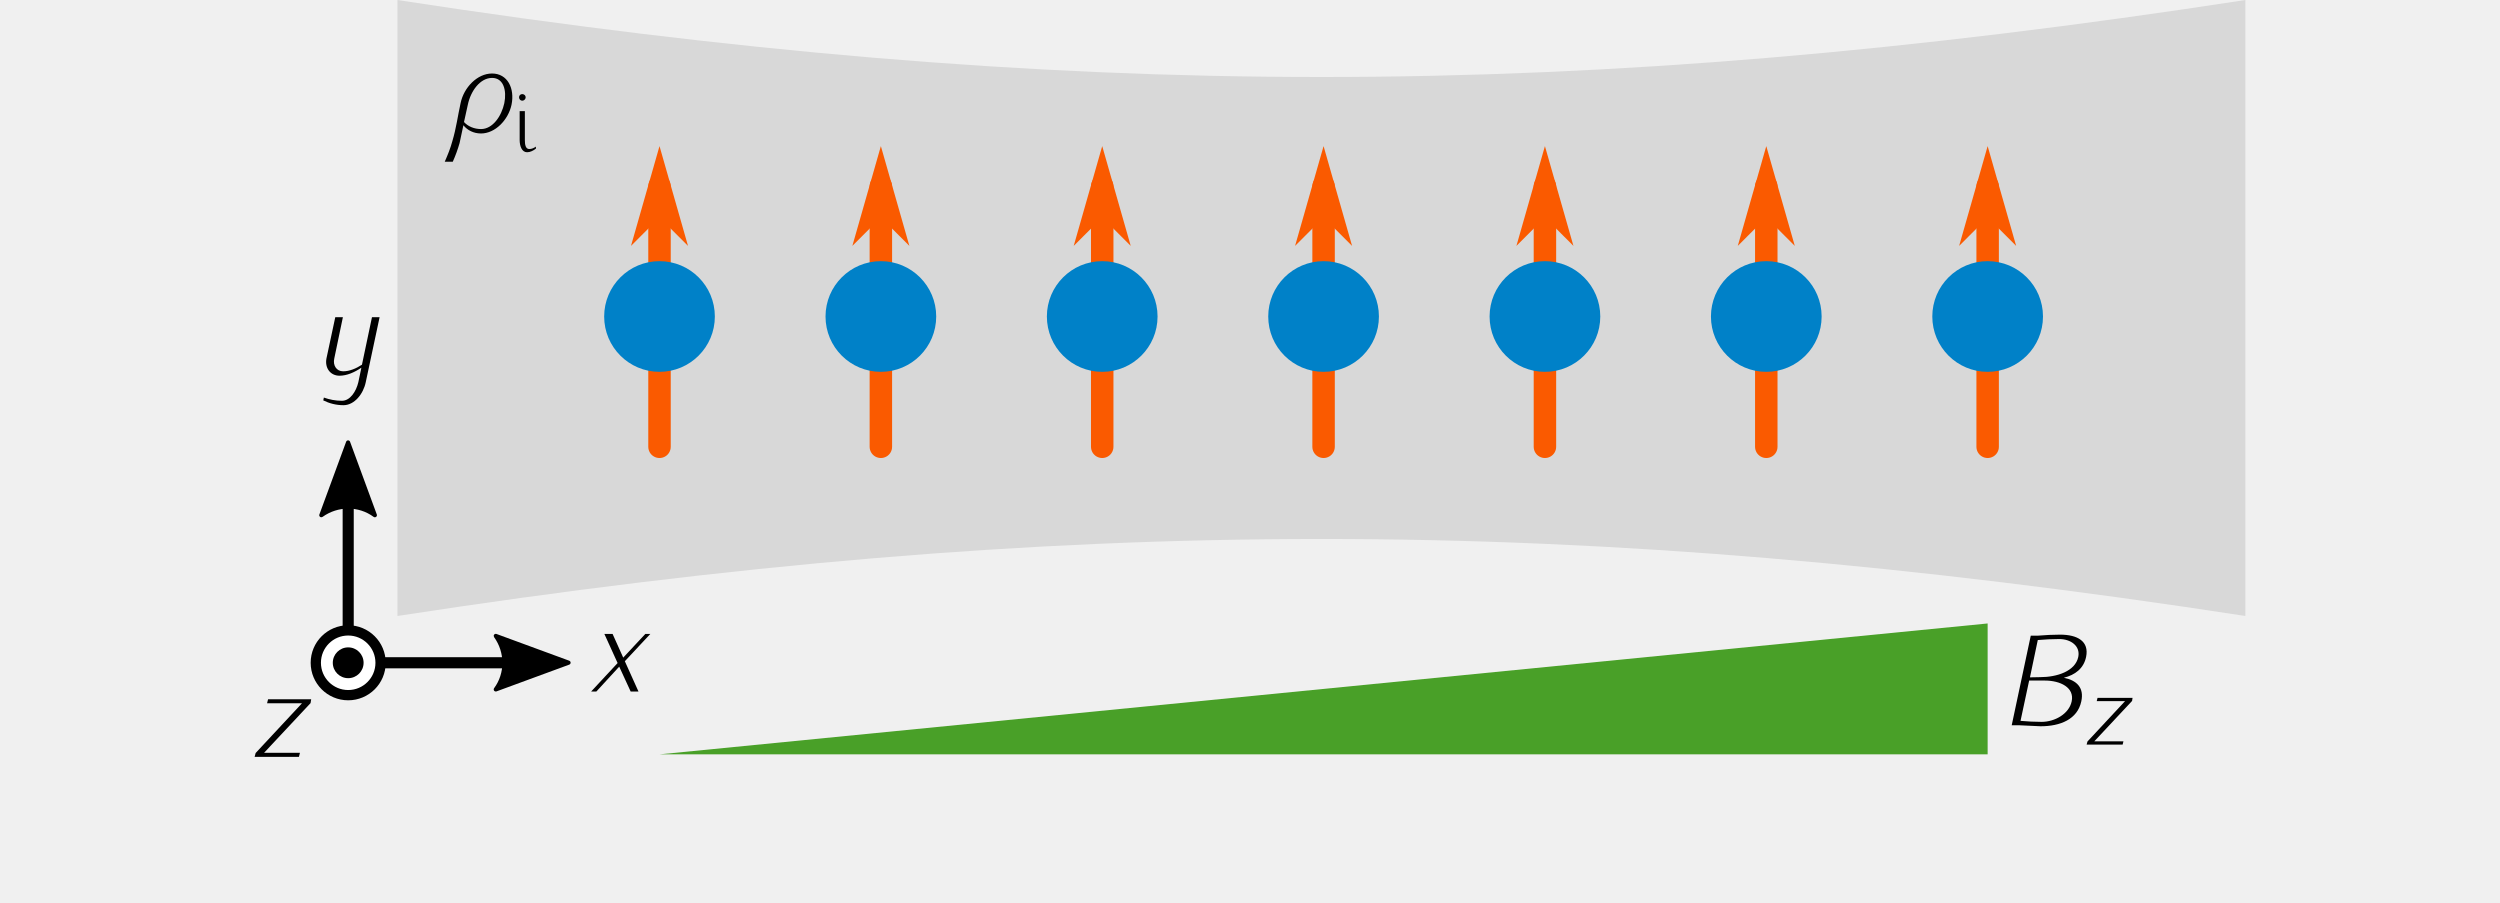
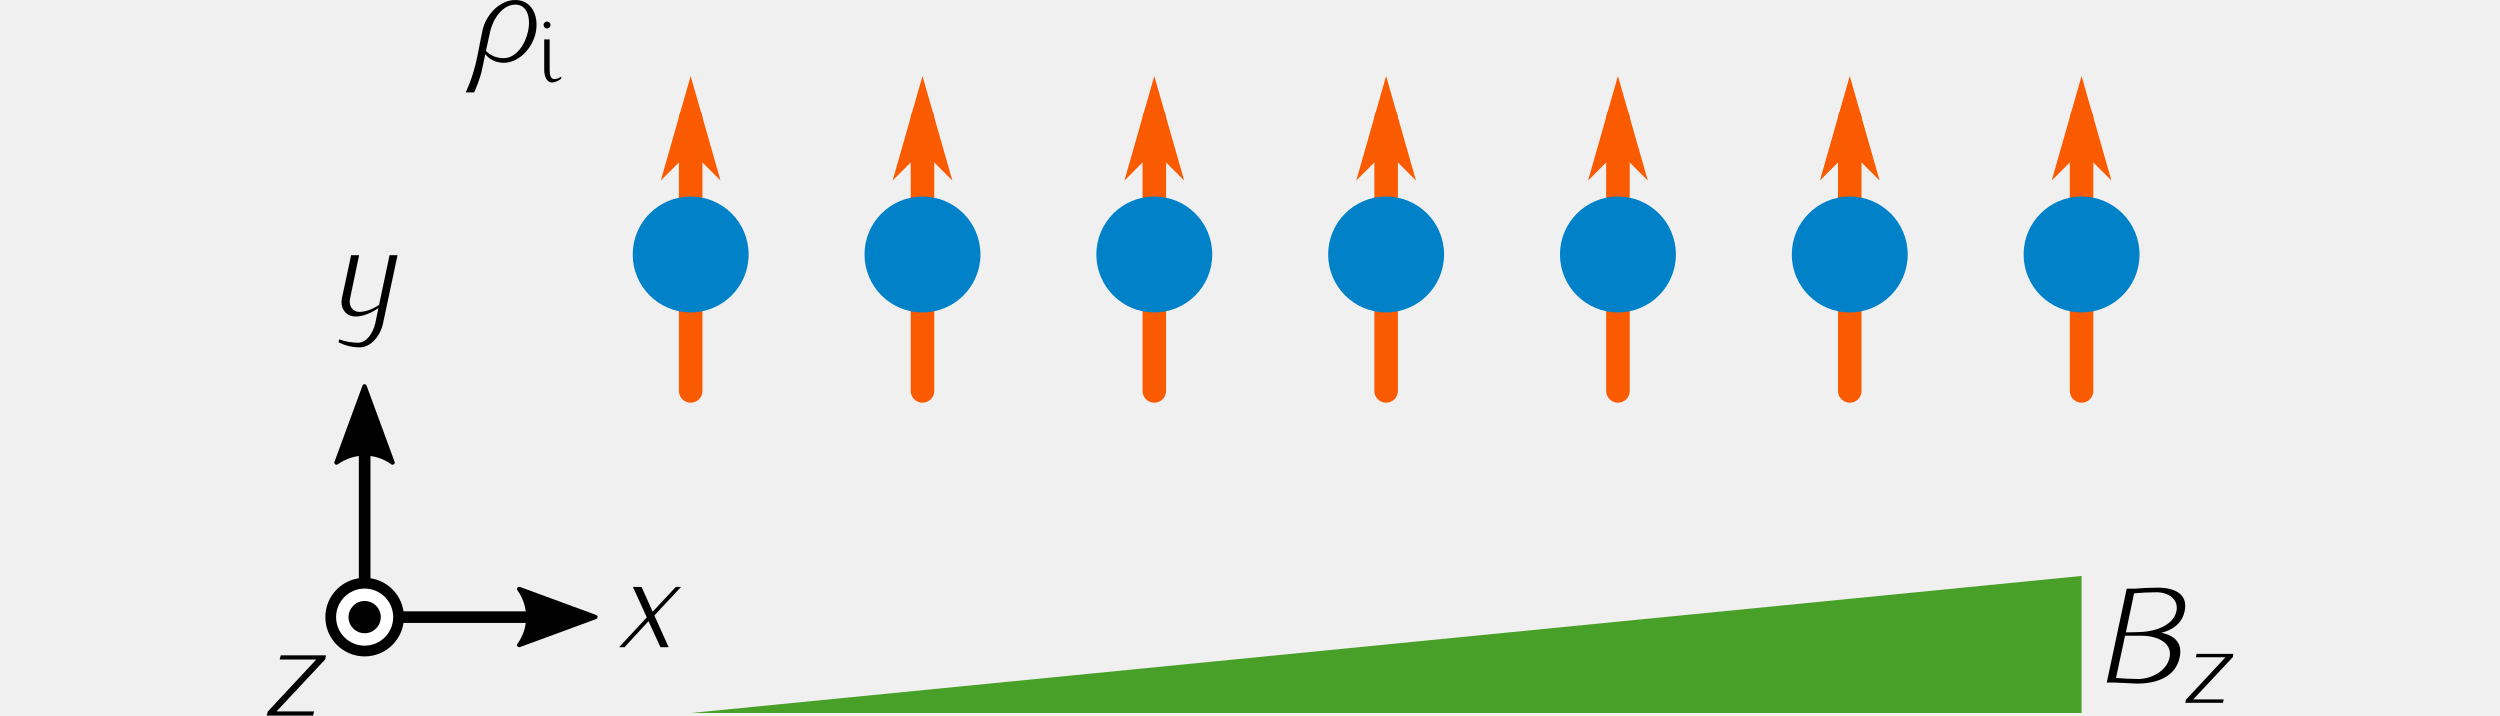
- <svg xmlns="http://www.w3.org/2000/svg" xmlns:xlink="http://www.w3.org/1999/xlink" width="68.726mm" height="24.806mm" viewBox="0 0 243.518 87.894" id="svg2" version="1.1">
+ <svg xmlns="http://www.w3.org/2000/svg" xmlns:xlink="http://www.w3.org/1999/xlink" width="65.625mm" height="18.785mm" viewBox="0 0 232.53 66.56" id="svg2" version="1.1">
  <defs id="defs4">
    <marker orient="auto" refY="0" refX="0" id="marker10946" style="overflow:visible">
      <path id="path10948" d="M 0,0 5,-5 -12.5,0 5,5 0,0 Z" style="fill:#fa5a00;fill-opacity:1;fill-rule:evenodd;stroke:#fa5a00;stroke-width:1pt;stroke-opacity:1" transform="matrix(-0.2,0,0,-0.2,-1.2,0)" />
    </marker>
    <marker style="overflow:visible" id="marker10736" refX="0" refY="0" orient="auto">
      <path transform="matrix(-0.2,0,0,-0.2,-1.2,0)" style="fill:#fa5a00;fill-opacity:1;fill-rule:evenodd;stroke:#fa5a00;stroke-width:1pt;stroke-opacity:1" d="M 0,0 5,-5 -12.5,0 5,5 0,0 Z" id="path10738" />
    </marker>
    <marker orient="auto" refY="0" refX="0" id="marker10448" style="overflow:visible">
      <path id="path10450" d="M 0,0 5,-5 -12.5,0 5,5 0,0 Z" style="fill:#fa5a00;fill-opacity:1;fill-rule:evenodd;stroke:#fa5a00;stroke-width:1pt;stroke-opacity:1" transform="matrix(-0.2,0,0,-0.2,-1.2,0)" />
    </marker>
    <marker style="overflow:visible" id="marker10202" refX="0" refY="0" orient="auto">
      <path transform="matrix(-0.2,0,0,-0.2,-1.2,0)" style="fill:#fa5a00;fill-opacity:1;fill-rule:evenodd;stroke:#fa5a00;stroke-width:1pt;stroke-opacity:1" d="M 0,0 5,-5 -12.5,0 5,5 0,0 Z" id="path10204" />
    </marker>
    <marker orient="auto" refY="0" refX="0" id="marker9968" style="overflow:visible">
      <path id="path9970" d="M 0,0 5,-5 -12.5,0 5,5 0,0 Z" style="fill:#fa5a00;fill-opacity:1;fill-rule:evenodd;stroke:#fa5a00;stroke-width:1pt;stroke-opacity:1" transform="matrix(-0.2,0,0,-0.2,-1.2,0)" />
    </marker>
    <marker style="overflow:visible" id="marker9776" refX="0" refY="0" orient="auto">
      <path transform="matrix(-0.2,0,0,-0.2,-1.2,0)" style="fill:#fa5a00;fill-opacity:1;fill-rule:evenodd;stroke:#fa5a00;stroke-width:1pt;stroke-opacity:1" d="M 0,0 5,-5 -12.5,0 5,5 0,0 Z" id="path9778" />
    </marker>
    <marker orient="auto" refY="0" refX="0" id="marker8134" style="overflow:visible">
      <path id="path8136" d="M 0,0 5,-5 -12.5,0 5,5 0,0 Z" style="fill:#fa5a00;fill-opacity:1;fill-rule:evenodd;stroke:#fa5a00;stroke-width:1pt;stroke-opacity:1" transform="matrix(-0.2,0,0,-0.2,-1.2,0)" />
    </marker>
    <marker style="overflow:visible" id="marker7216" refX="0" refY="0" orient="auto">
      <path transform="scale(-0.6,-0.6)" d="M 8.719,4.034 -2.207,0.016 8.719,-4.002 c -1.745,2.372 -1.735,5.617 -6e-7,8.035 z" style="fill:#000000;fill-opacity:1;fill-rule:evenodd;stroke:#000000;stroke-width:0.625;stroke-linejoin:round;stroke-opacity:1" id="path7218" />
    </marker>
    <marker orient="auto" refY="0" refX="0" id="marker14678" style="overflow:visible">
      <path id="path14680" style="fill:#fa5a00;fill-opacity:1;fill-rule:evenodd;stroke:#fa5a00;stroke-width:0.625;stroke-linejoin:round;stroke-opacity:1" d="M 8.719,4.034 -2.207,0.016 8.719,-4.002 c -1.745,2.372 -1.735,5.617 -6e-7,8.035 z" transform="scale(-0.6,-0.6)" />
    </marker>
    <marker orient="auto" refY="0" refX="0" id="marker13339" style="overflow:visible">
      <path id="path13341" style="fill:#000000;fill-opacity:1;fill-rule:evenodd;stroke:#000000;stroke-width:0.625;stroke-linejoin:round;stroke-opacity:1" d="M 8.719,4.034 -2.207,0.016 8.719,-4.002 c -1.745,2.372 -1.735,5.617 -6e-7,8.035 z" transform="scale(-0.6,-0.6)" />
    </marker>
    <marker orient="auto" refY="0" refX="0" id="Arrow1Mstart" style="overflow:visible">
      <path id="path4160" d="M 0,0 5,-5 -12.5,0 5,5 0,0 Z" style="fill:#49a028;fill-opacity:1;fill-rule:evenodd;stroke:#49a028;stroke-width:1pt;stroke-opacity:1" transform="matrix(0.4,0,0,0.4,4,0)" />
    </marker>
    <marker orient="auto" refY="0" refX="0" id="Arrow1Lend" style="overflow:visible">
      <path id="path4157" d="M 0,0 5,-5 -12.5,0 5,5 0,0 Z" style="fill:#000000;fill-opacity:1;fill-rule:evenodd;stroke:#000000;stroke-width:1pt;stroke-opacity:1" transform="matrix(-0.8,0,0,-0.8,-10,0)" />
    </marker>
    <marker style="overflow:visible" id="marker8777" refX="0" refY="0" orient="auto">
      <path transform="matrix(-0.2,0,0,-0.2,-1.2,0)" style="fill:#49a028;fill-opacity:1;fill-rule:evenodd;stroke:#49a028;stroke-width:1pt;stroke-opacity:1" d="M 0,0 5,-5 -12.5,0 5,5 0,0 Z" id="path8779" />
    </marker>
    <marker style="overflow:visible" id="marker6173" refX="0" refY="0" orient="auto">
      <path transform="scale(-0.6,-0.6)" d="M 8.719,4.034 -2.207,0.016 8.719,-4.002 c -1.745,2.372 -1.735,5.617 -6e-7,8.035 z" style="fill:#000000;fill-opacity:1;fill-rule:evenodd;stroke:#000000;stroke-width:0.625;stroke-linejoin:round;stroke-opacity:1" id="path6175" />
    </marker>
    <marker orient="auto" refY="0" refX="0" id="marker6109" style="overflow:visible">
      <path id="path6111" style="fill:#000000;fill-opacity:1;fill-rule:evenodd;stroke:#000000;stroke-width:0.625;stroke-linejoin:round;stroke-opacity:1" d="M 8.719,4.034 -2.207,0.016 8.719,-4.002 c -1.745,2.372 -1.735,5.617 -6e-7,8.035 z" transform="scale(-0.6,-0.6)" />
    </marker>
    <marker style="overflow:visible" id="marker6079" refX="0" refY="0" orient="auto">
      <path transform="matrix(-1.1,0,0,-1.1,-1.1,0)" d="M 8.719,4.034 -2.207,0.016 8.719,-4.002 c -1.745,2.372 -1.735,5.617 -6e-7,8.035 z" style="fill:#000000;fill-opacity:1;fill-rule:evenodd;stroke:#000000;stroke-width:0.625;stroke-linejoin:round;stroke-opacity:1" id="path6081" />
    </marker>
    <marker style="overflow:visible" id="marker6027" refX="0" refY="0" orient="auto">
      <path transform="matrix(-1.1,0,0,-1.1,-1.1,0)" d="M 8.719,4.034 -2.207,0.016 8.719,-4.002 c -1.745,2.372 -1.735,5.617 -6e-7,8.035 z" style="fill:#000000;fill-opacity:1;fill-rule:evenodd;stroke:#000000;stroke-width:0.625;stroke-linejoin:round;stroke-opacity:1" id="path6029" />
    </marker>
    <marker orient="auto" refY="0" refX="0" id="marker5863" style="overflow:visible">
      <path id="path5865" d="M 0,0 5,-5 -12.5,0 5,5 0,0 Z" style="fill:#000000;fill-opacity:1;fill-rule:evenodd;stroke:#000000;stroke-width:1pt;stroke-opacity:1" transform="matrix(-0.2,0,0,-0.2,-1.2,0)" />
    </marker>
    <marker orient="auto" refY="0" refX="0" id="Arrow2Mend" style="overflow:visible">
      <path id="path4181" style="fill:#c84800;fill-opacity:1;fill-rule:evenodd;stroke:#c84800;stroke-width:0.625;stroke-linejoin:round;stroke-opacity:1" d="M 8.719,4.034 -2.207,0.016 8.719,-4.002 c -1.745,2.372 -1.735,5.617 -6e-7,8.035 z" transform="scale(-0.6,-0.6)" />
    </marker>
    <marker orient="auto" refY="0" refX="0" id="Arrow2Lend" style="overflow:visible">
      <path id="path4175" style="fill:#ffcdb1;fill-opacity:1;fill-rule:evenodd;stroke:#ffcdb1;stroke-width:0.625;stroke-linejoin:round;stroke-opacity:1" d="M 8.719,4.034 -2.207,0.016 8.719,-4.002 c -1.745,2.372 -1.735,5.617 -6e-7,8.035 z" transform="matrix(-1.1,0,0,-1.1,-1.1,0)" />
    </marker>
    <g id="g13695">
      <symbol id="glyph0-0" overflow="visible" style="overflow:visible">
        <path id="path13698" d="" style="stroke:none" />
      </symbol>
      <symbol id="glyph0-1" overflow="visible" style="overflow:visible">
        <path id="path13701" d="M 6.328,-1.859 C 6.562,-2.938 5.969,-3.5 4.969,-3.703 c 0.875,-0.219 1.547,-0.719 1.734,-1.625 0.25,-1.219 -0.672,-1.734 -2.031,-1.734 -0.562,0 -1.125,0.031 -1.703,0.078 l -0.578,0 L 0.906,0 1.484,0 3.156,0.078 c 1.547,0 2.875,-0.547 3.172,-1.938 z M 6.094,-5.328 C 5.859,-4.203 4.422,-3.75 3.125,-3.75 L 2.328,-3.734 2.938,-6.641 C 3.5,-6.688 4.047,-6.719 4.609,-6.719 c 0.906,0 1.656,0.547 1.484,1.391 z m -0.516,3.469 c -0.203,0.969 -1.312,1.594 -2.344,1.594 -0.547,0 -1.094,-0.031 -1.641,-0.078 l 0.672,-3.141 1.219,0 c 1.219,0 2.328,0.547 2.094,1.625 z m 0,0" style="stroke:none" />
      </symbol>
      <symbol id="glyph0-2" overflow="visible" style="overflow:visible">
        <path id="path13704" d="m 3.797,0 -1.062,-2.359 1.984,-2.125 -0.391,0 -1.719,1.844 -0.828,-1.844 -0.641,0 1.031,2.266 L 0.109,0 0.516,0 2.297,-1.938 3.188,0 Z m 0,0" style="stroke:none" />
      </symbol>
      <symbol id="glyph0-3" overflow="visible" style="overflow:visible">
        <path id="path13707" d="m 3.984,0.578 1.078,-5.062 -0.594,0 -0.781,3.703 c -0.453,0.297 -0.969,0.516 -1.469,0.516 -0.516,0 -0.812,-0.469 -0.688,-1 l 0.672,-3.219 -0.594,0 -0.688,3.219 C 0.781,-0.531 1.219,0.078 1.938,0.078 c 0.578,0 1.172,-0.266 1.703,-0.625 l -0.234,1.125 C 3.234,1.312 2.766,2.031 2.125,2.031 c -0.5,0 -0.969,-0.094 -1.406,-0.25 L 0.672,2 c 0.469,0.234 1,0.375 1.578,0.375 0.844,0 1.547,-0.875 1.734,-1.797 z m 0,0" style="stroke:none" />
      </symbol>
      <symbol id="glyph0-4" overflow="visible" style="overflow:visible">
        <path id="path13710" d="m 3.656,0 0.078,-0.312 -2.797,0 3.625,-3.875 0.047,-0.297 -3.359,0 -0.078,0.312 2.719,0 -3.609,3.875 L 0.203,0 Z m 0,0" style="stroke:none" />
      </symbol>
      <symbol id="glyph0-5" overflow="visible" style="overflow:visible">
        <path id="path13713" d="m 5.281,-2.141 c 0.266,-1.281 -0.312,-2.438 -1.516,-2.438 -1.156,0 -2.203,1.094 -2.453,2.312 C 1.094,-1.281 0.969,-0.297 0.672,0.688 0.531,1.219 0.312,1.766 0.078,2.297 l 0.625,0 C 0.922,1.812 1.094,1.328 1.234,0.844 L 1.531,-0.547 c 0.312,0.391 0.797,0.641 1.375,0.641 1.109,0 2.125,-1.062 2.375,-2.234 z m -0.562,-0.125 C 4.5,-1.25 3.812,-0.25 2.906,-0.25 2.375,-0.25 1.891,-0.453 1.578,-0.797 L 1.875,-2.141 c 0.219,-1.062 0.953,-2.094 1.891,-2.094 0.891,0 1.156,0.969 0.953,1.969 z m 0,0" style="stroke:none" />
      </symbol>
      <symbol id="glyph1-0" overflow="visible" style="overflow:visible">
        <path id="path13716" d="" style="stroke:none" />
      </symbol>
      <symbol id="glyph1-1" overflow="visible" style="overflow:visible">
        <path id="path13719" d="m 1.781,-0.219 0,-0.156 c -0.156,0.109 -0.328,0.188 -0.516,0.188 -0.297,0 -0.344,-0.359 -0.344,-0.703 l 0,-2.25 -0.406,0 0,2.25 c 0,0.469 0.172,0.953 0.578,0.953 0.25,0 0.484,-0.125 0.688,-0.281 z m -0.797,-4 c 0,-0.141 -0.125,-0.25 -0.266,-0.25 -0.141,0 -0.25,0.109 -0.25,0.25 0,0.141 0.109,0.266 0.25,0.266 0.141,0 0.266,-0.125 0.266,-0.266 z m 0,0" style="stroke:none" />
      </symbol>
      <symbol id="glyph1-2" overflow="visible" style="overflow:visible">
        <path id="path13722" d="m 1.953,-4.516 0,-0.141 C 1.734,-4.828 1.484,-4.938 1.219,-4.938 0.812,-4.938 0.625,-4.453 0.625,-4 l 0,0.859 -0.484,0 0,0.234 0.484,0 0,2.906 0.406,0 0,-2.906 0.484,0 0,-0.234 -0.484,0 0,-0.859 c 0,-0.328 0.078,-0.703 0.375,-0.703 0.188,0 0.375,0.078 0.547,0.188 z m 0,0" style="stroke:none" />
      </symbol>
    </g>
    <clipPath id="clip1">
      <path id="path13725" d="m 12,2 11,0 0,7.387 -11,0 z m 0,0" />
    </clipPath>
    <clipPath id="clip2">
      <path id="path13728" d="m 22,2 7,0 0,7.387 -7,0 z m 0,0" />
    </clipPath>
    <clipPath id="clip3">
      <path id="path13731" d="m 30,2 7,0 0,7.387 -7,0 z m 0,0" />
    </clipPath>
  </defs>
-   <g id="layer1" transform="translate(-118.7243,-145.492)">
-     <path style="opacity:1;fill:#d8d8d8;fill-opacity:1;fill-rule:nonzero;stroke:none;stroke-width:2.5;stroke-linecap:round;stroke-linejoin:miter;stroke-miterlimit:4;stroke-dasharray:none;stroke-dashoffset:0;stroke-opacity:1" d="m 157.439,145.492 c 65,10 115,10 180,0 l 0,60 c -65,-10 -115,-10 -180,0 z" id="rect8892" />
+   <g id="layer1" transform="translate(-118.7243,-152.6521)">
    <path style="fill:none;fill-rule:evenodd;stroke:#000000;stroke-width:1.081;stroke-linecap:round;stroke-linejoin:miter;stroke-miterlimit:4;stroke-dasharray:none;stroke-opacity:1;marker-end:url(#marker6109)" d="m 152.641,210.051 0,-20.031" id="path4144" />
    <use transform="matrix(1.25,0,0,1.25,167.4021,204.0813)" id="use13740" y="7.014" x="7.014" xlink:href="#glyph0-2" width="100%" height="100%" style="fill:#000000;fill-opacity:1" />
    <use transform="matrix(1.25,0,0,1.25,134.3664,173.2236)" style="clip-rule:nonzero;fill:#000000;fill-opacity:1" height="100%" width="100%" xlink:href="#glyph0-3" x="12.005" y="7.014" id="use13746" />
    <use transform="matrix(1.25,0,0,1.25,121.032,210.445)" style="clip-rule:nonzero;fill:#000000;fill-opacity:1" height="100%" width="100%" xlink:href="#glyph0-4" x="17.793" y="7.014" id="use13748" />
    <g id="g6171" transform="translate(-43.3661,-17.76173)">
      <g id="g13750" clip-path="url(#clip2)" style="clip-rule:nonzero" transform="matrix(1.25,0,0,1.25,176.9582,167.369)">
        <g id="g13752" style="fill:#000000;fill-opacity:1">
          <use id="use13754" y="7.014" x="22.685" xlink:href="#glyph0-5" width="100%" height="100%" />
        </g>
      </g>
      <g id="g13756" style="fill:#000000;fill-opacity:1" transform="matrix(1.25,0,0,1.25,176.9582,167.369)">
        <use id="use13758" y="8.508" x="28.085" xlink:href="#glyph1-1" width="100%" height="100%" />
      </g>
    </g>
    <g transform="matrix(1.25,0,0,1.25,201.1732,183.6676)" style="clip-rule:nonzero" clip-path="url(#clip3)" id="g13760">
      <g style="fill:#000000;fill-opacity:1" id="g13762" />
    </g>
    <path id="path7214" d="m 152.641,210.051 20.031,0" style="fill:none;fill-rule:evenodd;stroke:#000000;stroke-width:1.081;stroke-linecap:round;stroke-linejoin:miter;stroke-miterlimit:4;stroke-dasharray:none;stroke-opacity:1;marker-end:url(#marker7216)" />
    <g id="g11178" transform="matrix(0.8751175,0,0,0.8751175,33.46339,25.52634)">
      <path id="path8096" d="m 170.836,186.815 0,-29.005" style="fill:none;fill-rule:evenodd;stroke:#fa5a00;stroke-width:2.5;stroke-linecap:round;stroke-linejoin:miter;stroke-miterlimit:4;stroke-dasharray:none;stroke-opacity:1;marker-end:url(#marker8134)" />
      <path style="fill:none;fill-rule:evenodd;stroke:#fa5a00;stroke-width:2.5;stroke-linecap:round;stroke-linejoin:miter;stroke-miterlimit:4;stroke-dasharray:none;stroke-opacity:1;marker-end:url(#marker9776)" d="m 195.475,186.815 0,-29.005" id="path9774" />
      <path id="path9966" d="m 220.113,186.815 0,-29.005" style="fill:none;fill-rule:evenodd;stroke:#fa5a00;stroke-width:2.5;stroke-linecap:round;stroke-linejoin:miter;stroke-miterlimit:4;stroke-dasharray:none;stroke-opacity:1;marker-end:url(#marker9968)" />
      <path style="fill:none;fill-rule:evenodd;stroke:#fa5a00;stroke-width:2.5;stroke-linecap:round;stroke-linejoin:miter;stroke-miterlimit:4;stroke-dasharray:none;stroke-opacity:1;marker-end:url(#marker10202)" d="m 244.752,186.815 0,-29.005" id="path10200" />
      <path id="path10446" d="m 269.39,186.815 0,-29.005" style="fill:none;fill-rule:evenodd;stroke:#fa5a00;stroke-width:2.5;stroke-linecap:round;stroke-linejoin:miter;stroke-miterlimit:4;stroke-dasharray:none;stroke-opacity:1;marker-end:url(#marker10448)" />
      <path style="fill:none;fill-rule:evenodd;stroke:#fa5a00;stroke-width:2.5;stroke-linecap:round;stroke-linejoin:miter;stroke-miterlimit:4;stroke-dasharray:none;stroke-opacity:1;marker-end:url(#marker10736)" d="m 294.029,186.815 0,-29.005" id="path10734" />
      <path id="path10944" d="m 318.668,186.815 0,-29.005" style="fill:none;fill-rule:evenodd;stroke:#fa5a00;stroke-width:2.5;stroke-linecap:round;stroke-linejoin:miter;stroke-miterlimit:4;stroke-dasharray:none;stroke-opacity:1;marker-end:url(#marker10946)" />
    </g>
    <g id="g9459" transform="matrix(0.8751175,0,0,0.8751175,37.93343,25.52634)">
      <circle r="6.16" cy="172.313" cx="165.728" id="path9425" style="opacity:1;fill:#0081c8;fill-opacity:1;fill-rule:nonzero;stroke:none;stroke-width:2.5;stroke-linecap:round;stroke-linejoin:miter;stroke-miterlimit:4;stroke-dasharray:none;stroke-dashoffset:0;stroke-opacity:1" />
      <circle r="6.16" cy="172.313" cx="190.367" id="circle9431" style="opacity:1;fill:#0081c8;fill-opacity:1;fill-rule:nonzero;stroke:none;stroke-width:2.5;stroke-linecap:round;stroke-linejoin:miter;stroke-miterlimit:4;stroke-dasharray:none;stroke-dashoffset:0;stroke-opacity:1" />
      <circle style="opacity:1;fill:#0081c8;fill-opacity:1;fill-rule:nonzero;stroke:none;stroke-width:2.5;stroke-linecap:round;stroke-linejoin:miter;stroke-miterlimit:4;stroke-dasharray:none;stroke-dashoffset:0;stroke-opacity:1" id="circle9435" cx="215.005" cy="172.313" r="6.16" />
      <circle style="opacity:1;fill:#0081c8;fill-opacity:1;fill-rule:nonzero;stroke:none;stroke-width:2.5;stroke-linecap:round;stroke-linejoin:miter;stroke-miterlimit:4;stroke-dasharray:none;stroke-dashoffset:0;stroke-opacity:1" id="circle9439" cx="239.644" cy="172.313" r="6.16" />
      <circle r="6.16" cy="172.313" cx="264.283" id="circle9443" style="opacity:1;fill:#0081c8;fill-opacity:1;fill-rule:nonzero;stroke:none;stroke-width:2.5;stroke-linecap:round;stroke-linejoin:miter;stroke-miterlimit:4;stroke-dasharray:none;stroke-dashoffset:0;stroke-opacity:1" />
      <circle r="6.16" cy="172.313" cx="288.921" id="circle9447" style="opacity:1;fill:#0081c8;fill-opacity:1;fill-rule:nonzero;stroke:none;stroke-width:2.5;stroke-linecap:round;stroke-linejoin:miter;stroke-miterlimit:4;stroke-dasharray:none;stroke-dashoffset:0;stroke-opacity:1" />
      <circle style="opacity:1;fill:#0081c8;fill-opacity:1;fill-rule:nonzero;stroke:none;stroke-width:2.5;stroke-linecap:round;stroke-linejoin:miter;stroke-miterlimit:4;stroke-dasharray:none;stroke-dashoffset:0;stroke-opacity:1" id="circle9451" cx="313.56" cy="172.313" r="6.16" />
    </g>
    <g id="g11245" transform="translate(-0.6183354,-1.173405)">
      <circle r="3.155" cy="211.224" cx="153.259" id="path11235" style="opacity:1;fill:#ffffff;fill-opacity:1;fill-rule:nonzero;stroke:#000000;stroke-width:1;stroke-linecap:round;stroke-linejoin:miter;stroke-miterlimit:4;stroke-dasharray:none;stroke-dashoffset:0;stroke-opacity:1" />
      <circle r="1.5" cy="211.224" cx="153.259" style="fill:#000000;stroke:none" id="path11243" />
    </g>
    <path style="fill:#49a028;fill-opacity:1;fill-rule:evenodd;stroke:none;stroke-width:1px;stroke-linecap:butt;stroke-linejoin:miter;stroke-opacity:1" d="m 182.965,218.969 129.37,0 0,-12.748 z" id="path11255" />
    <g id="g11265" transform="translate(-3.444009,-1.189599)">
      <use style="fill:#000000;fill-opacity:1" height="100%" width="100%" xlink:href="#glyph0-1" x="0" y="7.014" id="use13736" transform="matrix(1.25,0,0,1.25,316.9908,208.5595)" />
      <use transform="matrix(1.015487,0,0,1.015487,307.1458,212.0883)" style="clip-rule:nonzero;fill:#000000;fill-opacity:1" height="100%" width="100%" xlink:href="#glyph0-4" x="17.793" y="7.014" id="use11263" />
    </g>
  </g>
</svg>
